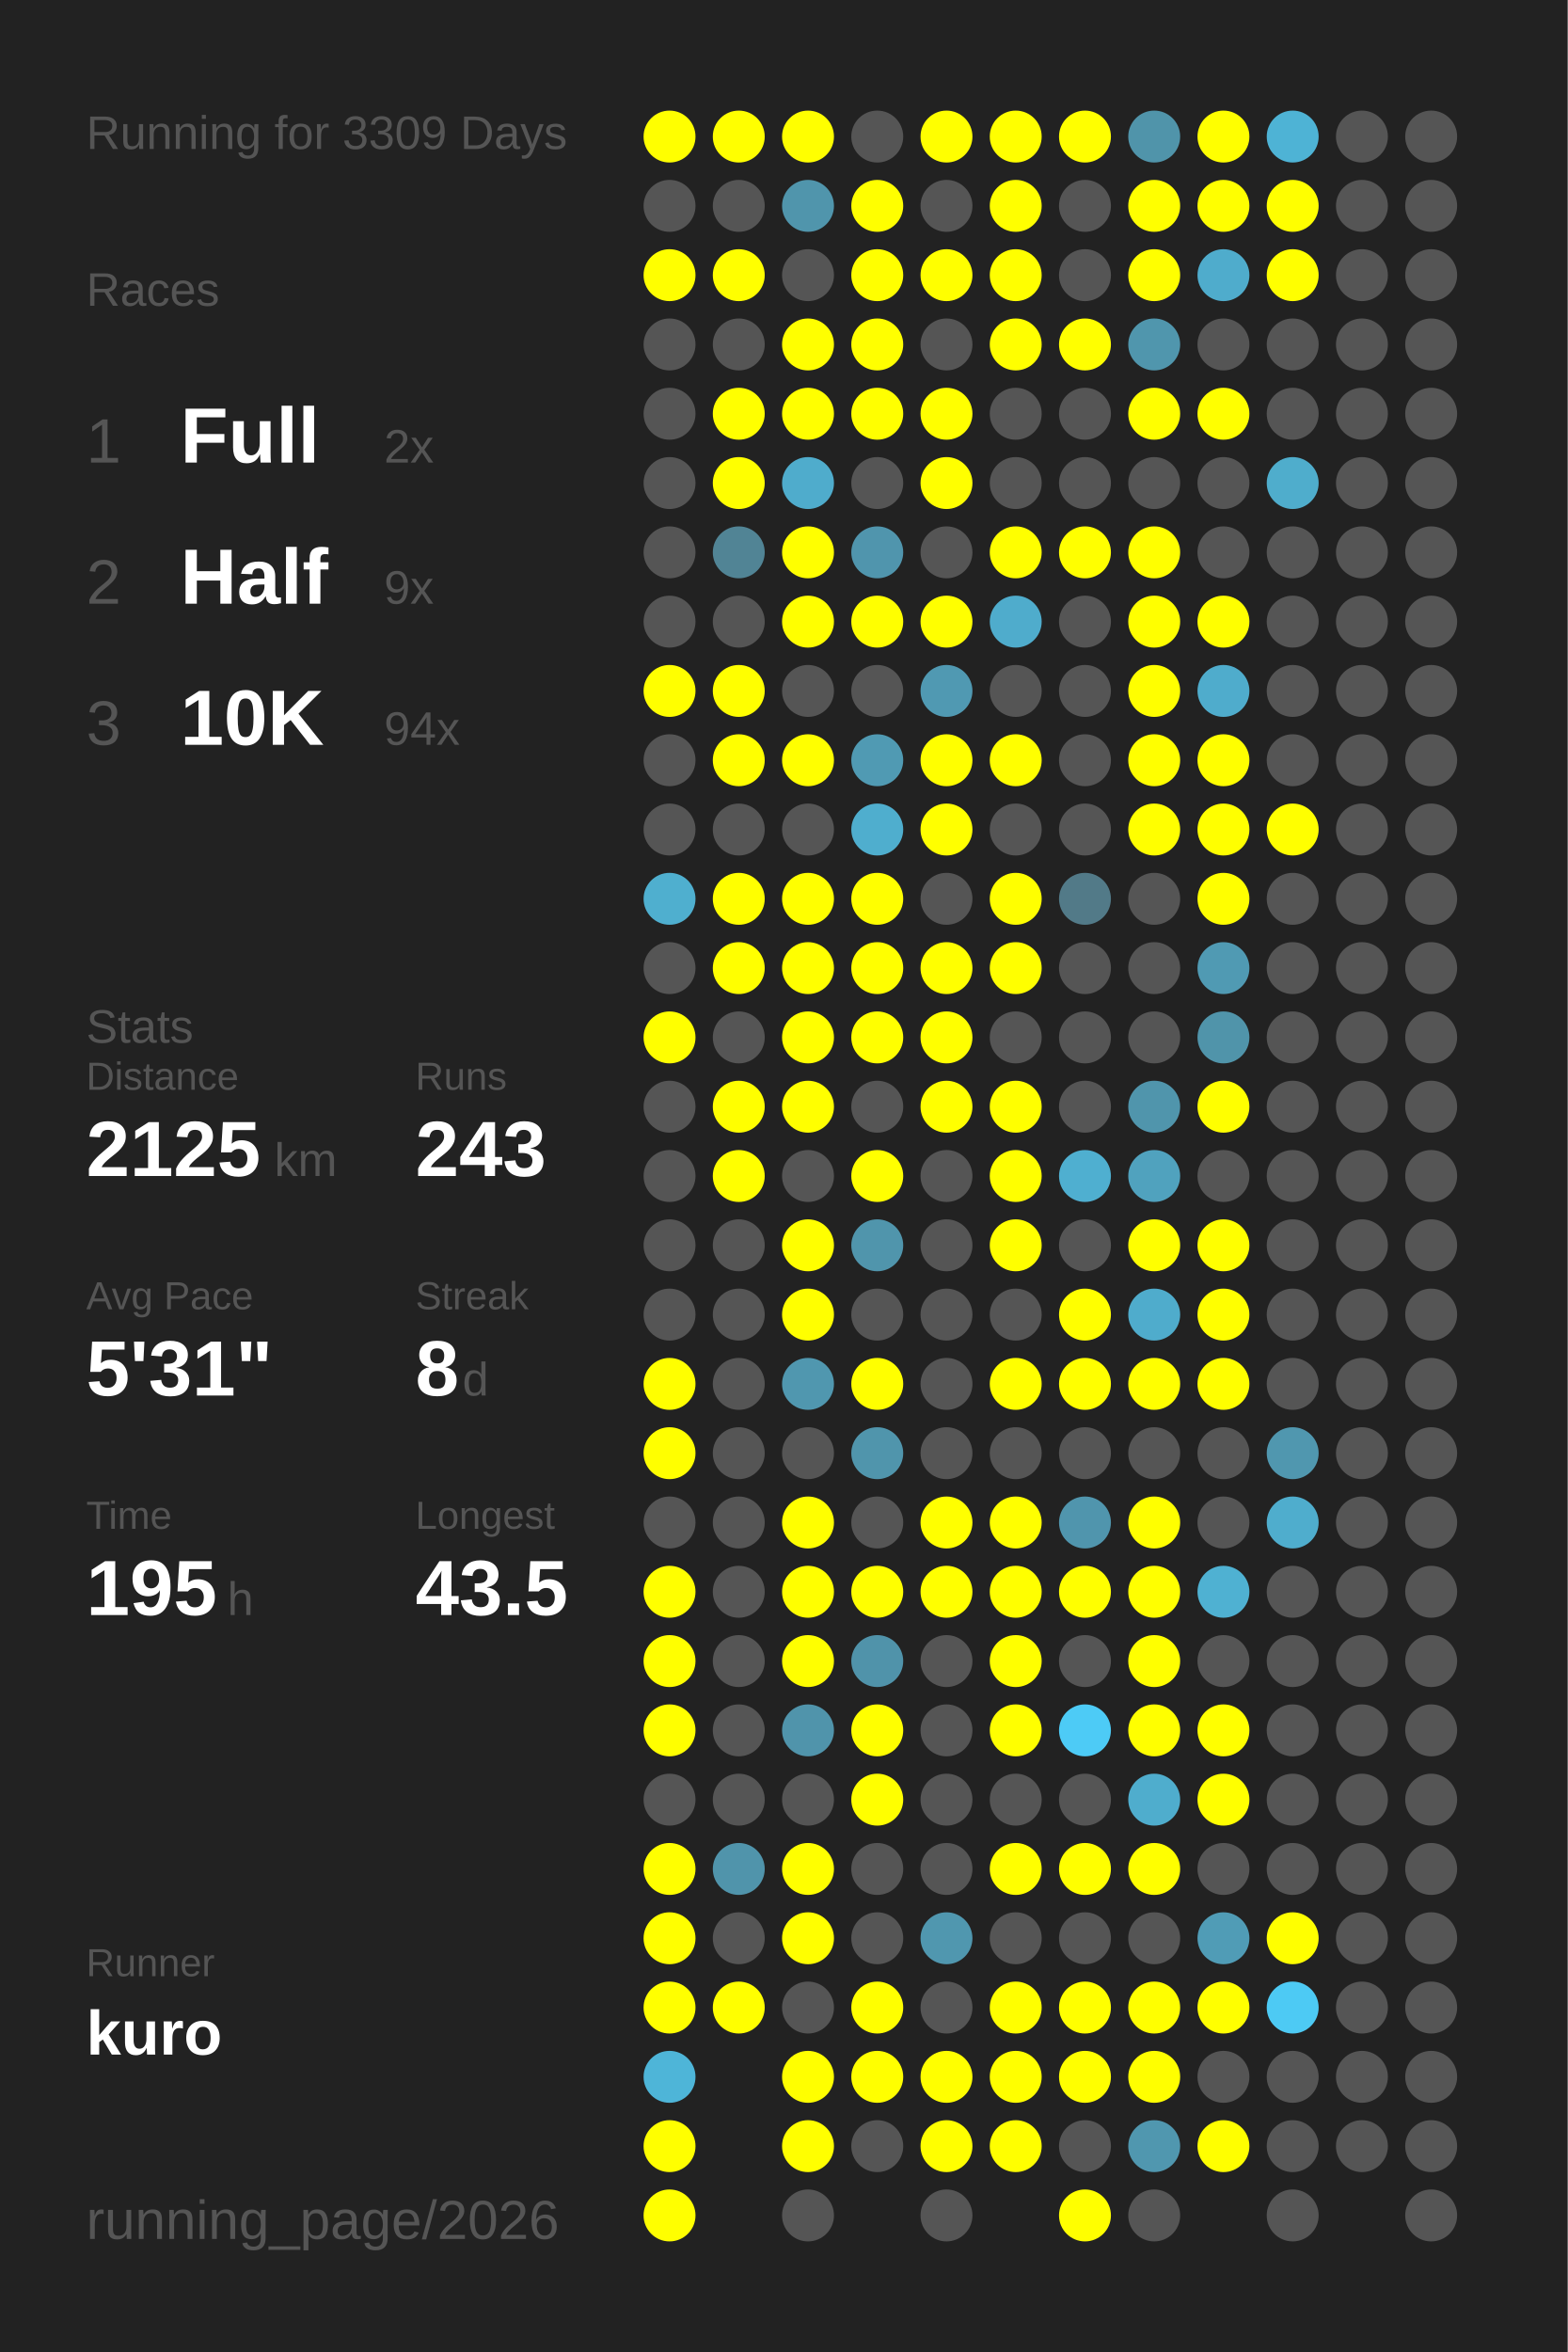
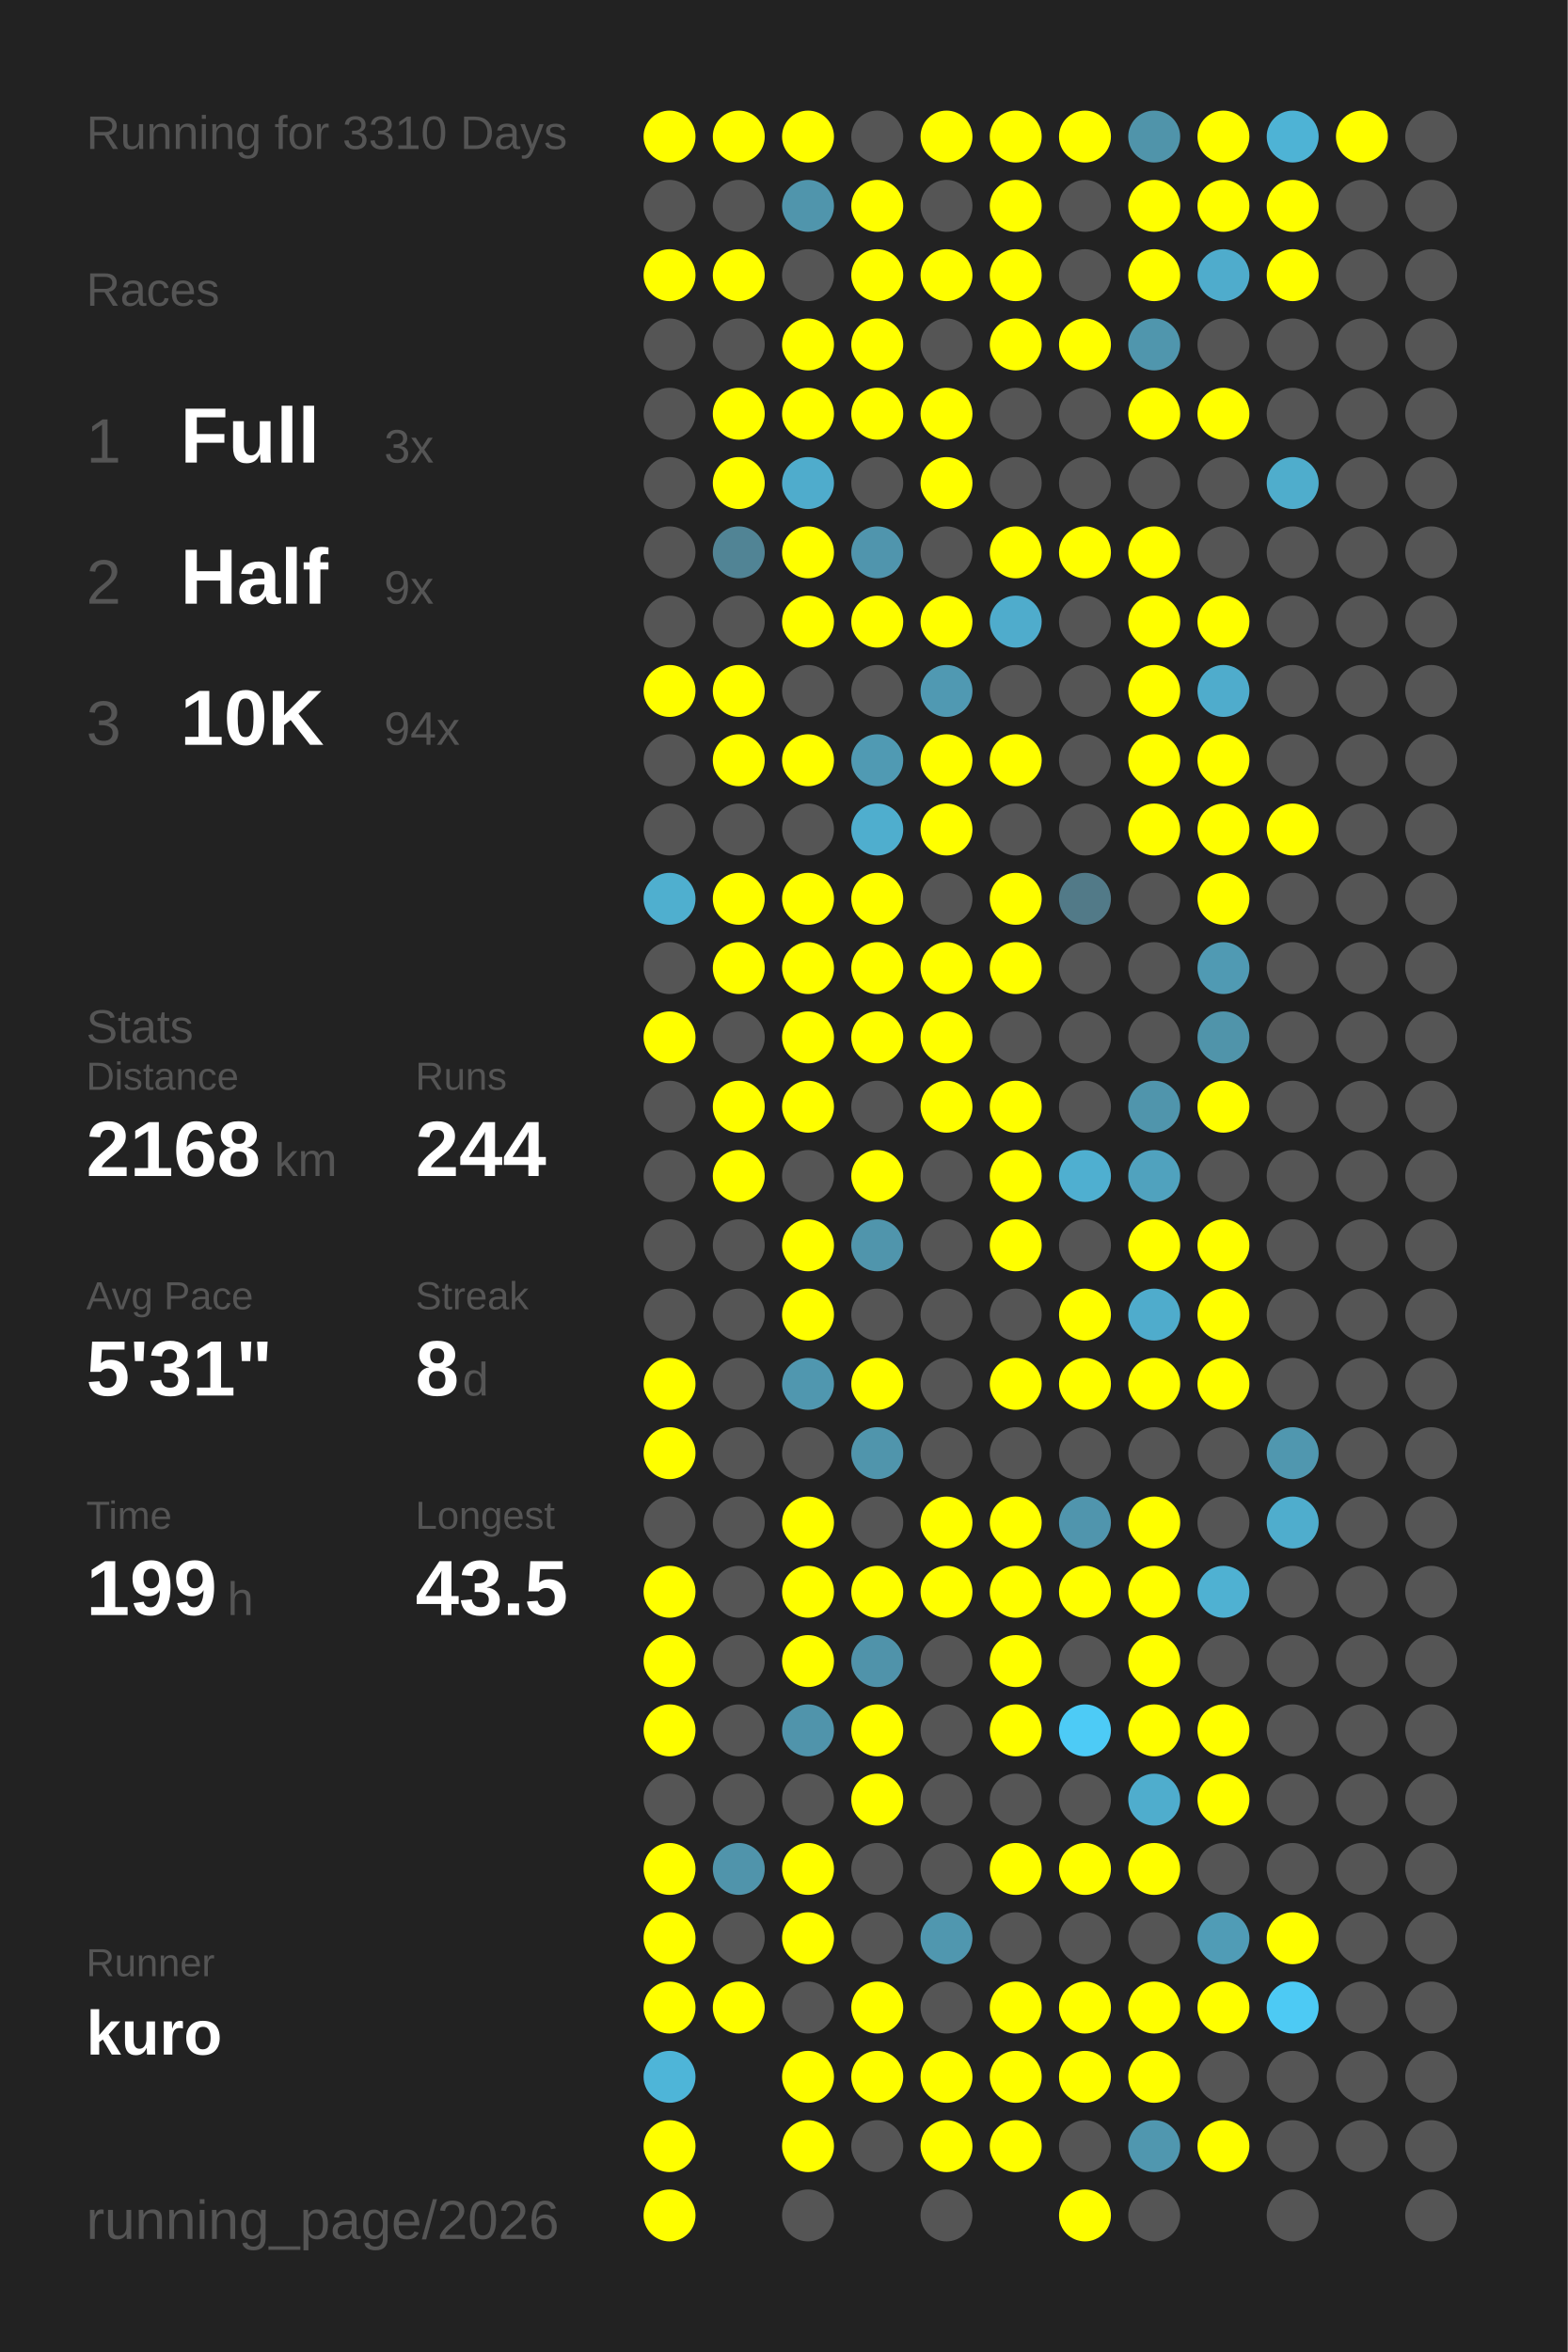
<svg xmlns="http://www.w3.org/2000/svg" baseProfile="full" height="300mm" version="1.1" viewBox="0,0,200,300" width="200mm">
  <defs />
  <rect fill="#222222" height="300" width="200" x="0" y="0" />
-   <text fill="#555555" style="font-size:6px; font-family:Arial;" x="11" y="19">Running for 3309 Days</text>
+   <text fill="#555555" style="font-size:6px; font-family:Arial;" x="11" y="19">Running for 3310 Days</text>
  <text fill="#555555" style="font-size:6px; font-family:Arial;" x="11" y="39">Races</text>
  <text fill="#555555" style="font-size:8px; font-family:Arial;" x="11" y="59">1</text>
  <text fill="#FFFFFF" style="font-size:10px; font-family:Arial; font-weight:bold;" x="23" y="59">Full</text>
-   <text fill="#555555" style="font-size:6px; font-family:Arial;" x="49" y="59">2x</text>
+   <text fill="#555555" style="font-size:6px; font-family:Arial;" x="49" y="59">3x</text>
  <text fill="#555555" style="font-size:8px; font-family:Arial;" x="11" y="77">2</text>
  <text fill="#FFFFFF" style="font-size:10px; font-family:Arial; font-weight:bold;" x="23" y="77">Half</text>
  <text fill="#555555" style="font-size:6px; font-family:Arial;" x="49" y="77">9x</text>
  <text fill="#555555" style="font-size:8px; font-family:Arial;" x="11" y="95">3</text>
  <text fill="#FFFFFF" style="font-size:10px; font-family:Arial; font-weight:bold;" x="23" y="95">10K</text>
  <text fill="#555555" style="font-size:6px; font-family:Arial;" x="49" y="95">94x</text>
  <text fill="#555555" style="font-size:6px; font-family:Arial;" x="11" y="133">Stats</text>
  <text fill="#555555" style="font-size:5px; font-family:Arial;" x="11" y="139">Distance</text>
-   <text fill="#FFFFFF" style="font-size:10px; font-family:Arial; font-weight:bold;" x="11" y="150">2125</text>
+   <text fill="#FFFFFF" style="font-size:10px; font-family:Arial; font-weight:bold;" x="11" y="150">2168</text>
  <text fill="#555555" style="font-size:6px; font-family:Arial;" x="35" y="150">km</text>
  <text fill="#555555" style="font-size:5px; font-family:Arial;" x="53" y="139">Runs</text>
-   <text fill="#FFFFFF" style="font-size:10px; font-family:Arial; font-weight:bold;" x="53" y="150">243</text>
+   <text fill="#FFFFFF" style="font-size:10px; font-family:Arial; font-weight:bold;" x="53" y="150">244</text>
  <text fill="#555555" style="font-size:5px; font-family:Arial;" x="11" y="167">Avg Pace</text>
  <text fill="#FFFFFF" style="font-size:10px; font-family:Arial; font-weight:bold;" x="11" y="178">5'31"</text>
  <text fill="#555555" style="font-size:5px; font-family:Arial;" x="53" y="167">Streak</text>
  <text fill="#FFFFFF" style="font-size:10px; font-family:Arial; font-weight:bold;" x="53" y="178">8</text>
  <text fill="#555555" style="font-size:6px; font-family:Arial;" x="59" y="178">d</text>
  <text fill="#555555" style="font-size:5px; font-family:Arial;" x="11" y="195">Time</text>
-   <text fill="#FFFFFF" style="font-size:10px; font-family:Arial; font-weight:bold;" x="11" y="206">195</text>
+   <text fill="#FFFFFF" style="font-size:10px; font-family:Arial; font-weight:bold;" x="11" y="206">199</text>
  <text fill="#555555" style="font-size:6px; font-family:Arial;" x="29" y="206">h</text>
  <text fill="#555555" style="font-size:5px; font-family:Arial;" x="53" y="195">Longest</text>
  <text fill="#FFFFFF" style="font-size:10px; font-family:Arial; font-weight:bold;" x="53" y="206">43.5</text>
  <text fill="#555555" style="font-size:5px; font-family:Arial;" x="11" y="252.065">Runner</text>
  <text fill="#FFFFFF" style="font-size:8px; font-family:Arial; font-weight:bold;" x="11" y="262.065">kuro</text>
  <text fill="#555555" style="font-size:7px; font-family:Arial;" x="11" y="285.581">running_page/2026</text>
  <circle cx="85.417" cy="17.419" fill="#FFFF00" r="3.312" />
  <circle cx="85.417" cy="26.258" fill="#555555" r="3.312" />
  <circle cx="85.417" cy="35.097" fill="#FFFF00" r="3.312" />
  <circle cx="85.417" cy="43.935" fill="#555555" r="3.312" />
  <circle cx="85.417" cy="52.774" fill="#555555" r="3.312" />
  <circle cx="85.417" cy="61.613" fill="#555555" r="3.312" />
  <circle cx="85.417" cy="70.452" fill="#555555" r="3.312" />
  <circle cx="85.417" cy="79.29" fill="#555555" r="3.312" />
  <circle cx="85.417" cy="88.129" fill="#FFFF00" r="3.312" />
  <circle cx="85.417" cy="96.968" fill="#555555" r="3.312" />
  <circle cx="85.417" cy="105.806" fill="#555555" r="3.312" />
  <circle cx="85.417" cy="114.645" fill="#4fafcf" r="3.312" />
  <circle cx="85.417" cy="123.484" fill="#555555" r="3.312" />
  <circle cx="85.417" cy="132.323" fill="#FFFF00" r="3.312" />
  <circle cx="85.417" cy="141.161" fill="#555555" r="3.312" />
  <circle cx="85.417" cy="150" fill="#555555" r="3.312" />
  <circle cx="85.417" cy="158.839" fill="#555555" r="3.312" />
  <circle cx="85.417" cy="167.677" fill="#555555" r="3.312" />
  <circle cx="85.417" cy="176.516" fill="#FFFF00" r="3.312" />
  <circle cx="85.417" cy="185.355" fill="#FFFF00" r="3.312" />
  <circle cx="85.417" cy="194.194" fill="#555555" r="3.312" />
  <circle cx="85.417" cy="203.032" fill="#FFFF00" r="3.312" />
  <circle cx="85.417" cy="211.871" fill="#FFFF00" r="3.312" />
  <circle cx="85.417" cy="220.71" fill="#FFFF00" r="3.312" />
  <circle cx="85.417" cy="229.548" fill="#555555" r="3.312" />
  <circle cx="85.417" cy="238.387" fill="#FFFF00" r="3.312" />
  <circle cx="85.417" cy="247.226" fill="#FFFF00" r="3.312" />
  <circle cx="85.417" cy="256.065" fill="#FFFF00" r="3.312" />
  <circle cx="85.417" cy="264.903" fill="#4eb5d8" r="3.312" />
  <circle cx="85.417" cy="273.742" fill="#FFFF00" r="3.312" />
  <circle cx="85.417" cy="282.581" fill="#FFFF00" r="3.312" />
  <circle cx="94.25" cy="17.419" fill="#FFFF00" r="3.312" />
  <circle cx="94.25" cy="26.258" fill="#555555" r="3.312" />
  <circle cx="94.25" cy="35.097" fill="#FFFF00" r="3.312" />
  <circle cx="94.25" cy="43.935" fill="#555555" r="3.312" />
  <circle cx="94.25" cy="52.774" fill="#FFFF00" r="3.312" />
  <circle cx="94.25" cy="61.613" fill="#FFFF00" r="3.312" />
  <circle cx="94.25" cy="70.452" fill="#518495" r="3.312" />
  <circle cx="94.25" cy="79.29" fill="#555555" r="3.312" />
  <circle cx="94.25" cy="88.129" fill="#FFFF00" r="3.312" />
  <circle cx="94.25" cy="96.968" fill="#FFFF00" r="3.312" />
  <circle cx="94.25" cy="105.806" fill="#555555" r="3.312" />
  <circle cx="94.25" cy="114.645" fill="#FFFF00" r="3.312" />
  <circle cx="94.25" cy="123.484" fill="#FFFF00" r="3.312" />
  <circle cx="94.25" cy="132.323" fill="#555555" r="3.312" />
  <circle cx="94.25" cy="141.161" fill="#FFFF00" r="3.312" />
  <circle cx="94.25" cy="150" fill="#FFFF00" r="3.312" />
  <circle cx="94.25" cy="158.839" fill="#555555" r="3.312" />
  <circle cx="94.25" cy="167.677" fill="#555555" r="3.312" />
  <circle cx="94.25" cy="176.516" fill="#555555" r="3.312" />
  <circle cx="94.25" cy="185.355" fill="#555555" r="3.312" />
  <circle cx="94.25" cy="194.194" fill="#555555" r="3.312" />
  <circle cx="94.25" cy="203.032" fill="#555555" r="3.312" />
  <circle cx="94.25" cy="211.871" fill="#555555" r="3.312" />
  <circle cx="94.25" cy="220.71" fill="#555555" r="3.312" />
  <circle cx="94.25" cy="229.548" fill="#555555" r="3.312" />
  <circle cx="94.25" cy="238.387" fill="#5094ab" r="3.312" />
  <circle cx="94.25" cy="247.226" fill="#555555" r="3.312" />
  <circle cx="94.25" cy="256.065" fill="#FFFF00" r="3.312" />
  <circle cx="103.083" cy="17.419" fill="#FFFF00" r="3.312" />
  <circle cx="103.083" cy="26.258" fill="#5095ac" r="3.312" />
  <circle cx="103.083" cy="35.097" fill="#555555" r="3.312" />
  <circle cx="103.083" cy="43.935" fill="#FFFF00" r="3.312" />
  <circle cx="103.083" cy="52.774" fill="#FFFF00" r="3.312" />
  <circle cx="103.083" cy="61.613" fill="#4faccc" r="3.312" />
  <circle cx="103.083" cy="70.452" fill="#FFFF00" r="3.312" />
  <circle cx="103.083" cy="79.29" fill="#FFFF00" r="3.312" />
  <circle cx="103.083" cy="88.129" fill="#555555" r="3.312" />
  <circle cx="103.083" cy="96.968" fill="#FFFF00" r="3.312" />
  <circle cx="103.083" cy="105.806" fill="#555555" r="3.312" />
  <circle cx="103.083" cy="114.645" fill="#FFFF00" r="3.312" />
  <circle cx="103.083" cy="123.484" fill="#FFFF00" r="3.312" />
  <circle cx="103.083" cy="132.323" fill="#FFFF00" r="3.312" />
  <circle cx="103.083" cy="141.161" fill="#FFFF00" r="3.312" />
  <circle cx="103.083" cy="150" fill="#555555" r="3.312" />
  <circle cx="103.083" cy="158.839" fill="#FFFF00" r="3.312" />
  <circle cx="103.083" cy="167.677" fill="#FFFF00" r="3.312" />
  <circle cx="103.083" cy="176.516" fill="#5097af" r="3.312" />
  <circle cx="103.083" cy="185.355" fill="#555555" r="3.312" />
  <circle cx="103.083" cy="194.194" fill="#FFFF00" r="3.312" />
  <circle cx="103.083" cy="203.032" fill="#FFFF00" r="3.312" />
  <circle cx="103.083" cy="211.871" fill="#FFFF00" r="3.312" />
  <circle cx="103.083" cy="220.71" fill="#5094ab" r="3.312" />
  <circle cx="103.083" cy="229.548" fill="#555555" r="3.312" />
  <circle cx="103.083" cy="238.387" fill="#FFFF00" r="3.312" />
  <circle cx="103.083" cy="247.226" fill="#FFFF00" r="3.312" />
  <circle cx="103.083" cy="256.065" fill="#555555" r="3.312" />
  <circle cx="103.083" cy="264.903" fill="#FFFF00" r="3.312" />
  <circle cx="103.083" cy="273.742" fill="#FFFF00" r="3.312" />
  <circle cx="103.083" cy="282.581" fill="#555555" r="3.312" />
  <circle cx="111.917" cy="17.419" fill="#555555" r="3.312" />
  <circle cx="111.917" cy="26.258" fill="#FFFF00" r="3.312" />
  <circle cx="111.917" cy="35.097" fill="#FFFF00" r="3.312" />
  <circle cx="111.917" cy="43.935" fill="#FFFF00" r="3.312" />
  <circle cx="111.917" cy="52.774" fill="#FFFF00" r="3.312" />
  <circle cx="111.917" cy="61.613" fill="#555555" r="3.312" />
  <circle cx="111.917" cy="70.452" fill="#5095ad" r="3.312" />
  <circle cx="111.917" cy="79.29" fill="#FFFF00" r="3.312" />
  <circle cx="111.917" cy="88.129" fill="#555555" r="3.312" />
  <circle cx="111.917" cy="96.968" fill="#509ab3" r="3.312" />
  <circle cx="111.917" cy="105.806" fill="#4faece" r="3.312" />
  <circle cx="111.917" cy="114.645" fill="#FFFF00" r="3.312" />
  <circle cx="111.917" cy="123.484" fill="#FFFF00" r="3.312" />
  <circle cx="111.917" cy="132.323" fill="#FFFF00" r="3.312" />
  <circle cx="111.917" cy="141.161" fill="#555555" r="3.312" />
  <circle cx="111.917" cy="150" fill="#FFFF00" r="3.312" />
  <circle cx="111.917" cy="158.839" fill="#5095ac" r="3.312" />
  <circle cx="111.917" cy="167.677" fill="#555555" r="3.312" />
  <circle cx="111.917" cy="176.516" fill="#FFFF00" r="3.312" />
  <circle cx="111.917" cy="185.355" fill="#5095ac" r="3.312" />
  <circle cx="111.917" cy="194.194" fill="#555555" r="3.312" />
  <circle cx="111.917" cy="203.032" fill="#FFFF00" r="3.312" />
  <circle cx="111.917" cy="211.871" fill="#5093aa" r="3.312" />
  <circle cx="111.917" cy="220.71" fill="#FFFF00" r="3.312" />
  <circle cx="111.917" cy="229.548" fill="#FFFF00" r="3.312" />
  <circle cx="111.917" cy="238.387" fill="#555555" r="3.312" />
  <circle cx="111.917" cy="247.226" fill="#555555" r="3.312" />
  <circle cx="111.917" cy="256.065" fill="#FFFF00" r="3.312" />
  <circle cx="111.917" cy="264.903" fill="#FFFF00" r="3.312" />
  <circle cx="111.917" cy="273.742" fill="#555555" r="3.312" />
  <circle cx="120.75" cy="17.419" fill="#FFFF00" r="3.312" />
  <circle cx="120.75" cy="26.258" fill="#555555" r="3.312" />
  <circle cx="120.75" cy="35.097" fill="#FFFF00" r="3.312" />
  <circle cx="120.75" cy="43.935" fill="#555555" r="3.312" />
  <circle cx="120.75" cy="52.774" fill="#FFFF00" r="3.312" />
  <circle cx="120.75" cy="61.613" fill="#FFFF00" r="3.312" />
  <circle cx="120.75" cy="70.452" fill="#555555" r="3.312" />
  <circle cx="120.75" cy="79.29" fill="#FFFF00" r="3.312" />
  <circle cx="120.75" cy="88.129" fill="#5099b2" r="3.312" />
  <circle cx="120.75" cy="96.968" fill="#FFFF00" r="3.312" />
  <circle cx="120.75" cy="105.806" fill="#FFFF00" r="3.312" />
  <circle cx="120.75" cy="114.645" fill="#555555" r="3.312" />
  <circle cx="120.75" cy="123.484" fill="#FFFF00" r="3.312" />
  <circle cx="120.75" cy="132.323" fill="#FFFF00" r="3.312" />
  <circle cx="120.75" cy="141.161" fill="#FFFF00" r="3.312" />
  <circle cx="120.75" cy="150" fill="#555555" r="3.312" />
  <circle cx="120.75" cy="158.839" fill="#555555" r="3.312" />
  <circle cx="120.75" cy="167.677" fill="#555555" r="3.312" />
  <circle cx="120.75" cy="176.516" fill="#555555" r="3.312" />
  <circle cx="120.75" cy="185.355" fill="#555555" r="3.312" />
  <circle cx="120.75" cy="194.194" fill="#FFFF00" r="3.312" />
  <circle cx="120.75" cy="203.032" fill="#FFFF00" r="3.312" />
  <circle cx="120.75" cy="211.871" fill="#555555" r="3.312" />
  <circle cx="120.75" cy="220.71" fill="#555555" r="3.312" />
  <circle cx="120.75" cy="229.548" fill="#555555" r="3.312" />
  <circle cx="120.75" cy="238.387" fill="#555555" r="3.312" />
  <circle cx="120.75" cy="247.226" fill="#5097af" r="3.312" />
  <circle cx="120.75" cy="256.065" fill="#555555" r="3.312" />
  <circle cx="120.75" cy="264.903" fill="#FFFF00" r="3.312" />
  <circle cx="120.75" cy="273.742" fill="#FFFF00" r="3.312" />
  <circle cx="120.75" cy="282.581" fill="#555555" r="3.312" />
  <circle cx="129.583" cy="17.419" fill="#FFFF00" r="3.312" />
  <circle cx="129.583" cy="26.258" fill="#FFFF00" r="3.312" />
  <circle cx="129.583" cy="35.097" fill="#FFFF00" r="3.312" />
  <circle cx="129.583" cy="43.935" fill="#FFFF00" r="3.312" />
  <circle cx="129.583" cy="52.774" fill="#555555" r="3.312" />
  <circle cx="129.583" cy="61.613" fill="#555555" r="3.312" />
  <circle cx="129.583" cy="70.452" fill="#FFFF00" r="3.312" />
  <circle cx="129.583" cy="79.29" fill="#4faccc" r="3.312" />
  <circle cx="129.583" cy="88.129" fill="#555555" r="3.312" />
  <circle cx="129.583" cy="96.968" fill="#FFFF00" r="3.312" />
  <circle cx="129.583" cy="105.806" fill="#555555" r="3.312" />
  <circle cx="129.583" cy="114.645" fill="#FFFF00" r="3.312" />
  <circle cx="129.583" cy="123.484" fill="#FFFF00" r="3.312" />
  <circle cx="129.583" cy="132.323" fill="#555555" r="3.312" />
  <circle cx="129.583" cy="141.161" fill="#FFFF00" r="3.312" />
  <circle cx="129.583" cy="150" fill="#FFFF00" r="3.312" />
  <circle cx="129.583" cy="158.839" fill="#FFFF00" r="3.312" />
  <circle cx="129.583" cy="167.677" fill="#555555" r="3.312" />
  <circle cx="129.583" cy="176.516" fill="#FFFF00" r="3.312" />
  <circle cx="129.583" cy="185.355" fill="#555555" r="3.312" />
  <circle cx="129.583" cy="194.194" fill="#FFFF00" r="3.312" />
  <circle cx="129.583" cy="203.032" fill="#FFFF00" r="3.312" />
  <circle cx="129.583" cy="211.871" fill="#FFFF00" r="3.312" />
  <circle cx="129.583" cy="220.71" fill="#FFFF00" r="3.312" />
  <circle cx="129.583" cy="229.548" fill="#555555" r="3.312" />
  <circle cx="129.583" cy="238.387" fill="#FFFF00" r="3.312" />
  <circle cx="129.583" cy="247.226" fill="#555555" r="3.312" />
  <circle cx="129.583" cy="256.065" fill="#FFFF00" r="3.312" />
  <circle cx="129.583" cy="264.903" fill="#FFFF00" r="3.312" />
  <circle cx="129.583" cy="273.742" fill="#FFFF00" r="3.312" />
  <circle cx="138.417" cy="17.419" fill="#FFFF00" r="3.312" />
  <circle cx="138.417" cy="26.258" fill="#555555" r="3.312" />
  <circle cx="138.417" cy="35.097" fill="#555555" r="3.312" />
  <circle cx="138.417" cy="43.935" fill="#FFFF00" r="3.312" />
  <circle cx="138.417" cy="52.774" fill="#555555" r="3.312" />
  <circle cx="138.417" cy="61.613" fill="#555555" r="3.312" />
  <circle cx="138.417" cy="70.452" fill="#FFFF00" r="3.312" />
  <circle cx="138.417" cy="79.29" fill="#555555" r="3.312" />
  <circle cx="138.417" cy="88.129" fill="#555555" r="3.312" />
  <circle cx="138.417" cy="96.968" fill="#555555" r="3.312" />
  <circle cx="138.417" cy="105.806" fill="#555555" r="3.312" />
  <circle cx="138.417" cy="114.645" fill="#527a88" r="3.312" />
  <circle cx="138.417" cy="123.484" fill="#555555" r="3.312" />
  <circle cx="138.417" cy="132.323" fill="#555555" r="3.312" />
  <circle cx="138.417" cy="141.161" fill="#555555" r="3.312" />
  <circle cx="138.417" cy="150" fill="#4fafd0" r="3.312" />
  <circle cx="138.417" cy="158.839" fill="#555555" r="3.312" />
  <circle cx="138.417" cy="167.677" fill="#FFFF00" r="3.312" />
  <circle cx="138.417" cy="176.516" fill="#FFFF00" r="3.312" />
  <circle cx="138.417" cy="185.355" fill="#555555" r="3.312" />
  <circle cx="138.417" cy="194.194" fill="#5095ad" r="3.312" />
  <circle cx="138.417" cy="203.032" fill="#FFFF00" r="3.312" />
  <circle cx="138.417" cy="211.871" fill="#555555" r="3.312" />
  <circle cx="138.417" cy="220.71" fill="#4dcbf6" r="3.312" />
  <circle cx="138.417" cy="229.548" fill="#555555" r="3.312" />
  <circle cx="138.417" cy="238.387" fill="#FFFF00" r="3.312" />
  <circle cx="138.417" cy="247.226" fill="#555555" r="3.312" />
  <circle cx="138.417" cy="256.065" fill="#FFFF00" r="3.312" />
  <circle cx="138.417" cy="264.903" fill="#FFFF00" r="3.312" />
  <circle cx="138.417" cy="273.742" fill="#555555" r="3.312" />
  <circle cx="138.417" cy="282.581" fill="#FFFF00" r="3.312" />
  <circle cx="147.25" cy="17.419" fill="#5094aa" r="3.312" />
  <circle cx="147.25" cy="26.258" fill="#FFFF00" r="3.312" />
  <circle cx="147.25" cy="35.097" fill="#FFFF00" r="3.312" />
  <circle cx="147.25" cy="43.935" fill="#5096ad" r="3.312" />
  <circle cx="147.25" cy="52.774" fill="#FFFF00" r="3.312" />
  <circle cx="147.25" cy="61.613" fill="#555555" r="3.312" />
  <circle cx="147.25" cy="70.452" fill="#FFFF00" r="3.312" />
  <circle cx="147.25" cy="79.29" fill="#FFFF00" r="3.312" />
  <circle cx="147.25" cy="88.129" fill="#FFFF00" r="3.312" />
  <circle cx="147.25" cy="96.968" fill="#FFFF00" r="3.312" />
  <circle cx="147.25" cy="105.806" fill="#FFFF00" r="3.312" />
  <circle cx="147.25" cy="114.645" fill="#555555" r="3.312" />
  <circle cx="147.25" cy="123.484" fill="#555555" r="3.312" />
  <circle cx="147.25" cy="132.323" fill="#555555" r="3.312" />
  <circle cx="147.25" cy="141.161" fill="#5095ac" r="3.312" />
  <circle cx="147.25" cy="150" fill="#50a2be" r="3.312" />
  <circle cx="147.25" cy="158.839" fill="#FFFF00" r="3.312" />
  <circle cx="147.25" cy="167.677" fill="#4faccc" r="3.312" />
  <circle cx="147.25" cy="176.516" fill="#FFFF00" r="3.312" />
  <circle cx="147.25" cy="185.355" fill="#555555" r="3.312" />
  <circle cx="147.25" cy="194.194" fill="#FFFF00" r="3.312" />
  <circle cx="147.25" cy="203.032" fill="#FFFF00" r="3.312" />
  <circle cx="147.25" cy="211.871" fill="#FFFF00" r="3.312" />
  <circle cx="147.25" cy="220.71" fill="#FFFF00" r="3.312" />
  <circle cx="147.25" cy="229.548" fill="#4fadcd" r="3.312" />
  <circle cx="147.25" cy="238.387" fill="#FFFF00" r="3.312" />
  <circle cx="147.25" cy="247.226" fill="#555555" r="3.312" />
  <circle cx="147.25" cy="256.065" fill="#FFFF00" r="3.312" />
  <circle cx="147.25" cy="264.903" fill="#FFFF00" r="3.312" />
  <circle cx="147.25" cy="273.742" fill="#5097af" r="3.312" />
  <circle cx="147.25" cy="282.581" fill="#555555" r="3.312" />
  <circle cx="156.083" cy="17.419" fill="#FFFF00" r="3.312" />
  <circle cx="156.083" cy="26.258" fill="#FFFF00" r="3.312" />
  <circle cx="156.083" cy="35.097" fill="#4faccc" r="3.312" />
  <circle cx="156.083" cy="43.935" fill="#555555" r="3.312" />
  <circle cx="156.083" cy="52.774" fill="#FFFF00" r="3.312" />
  <circle cx="156.083" cy="61.613" fill="#555555" r="3.312" />
  <circle cx="156.083" cy="70.452" fill="#555555" r="3.312" />
  <circle cx="156.083" cy="79.29" fill="#FFFF00" r="3.312" />
  <circle cx="156.083" cy="88.129" fill="#4faccc" r="3.312" />
  <circle cx="156.083" cy="96.968" fill="#FFFF00" r="3.312" />
  <circle cx="156.083" cy="105.806" fill="#FFFF00" r="3.312" />
  <circle cx="156.083" cy="114.645" fill="#FFFF00" r="3.312" />
  <circle cx="156.083" cy="123.484" fill="#509ab3" r="3.312" />
  <circle cx="156.083" cy="132.323" fill="#5094aa" r="3.312" />
  <circle cx="156.083" cy="141.161" fill="#FFFF00" r="3.312" />
  <circle cx="156.083" cy="150" fill="#555555" r="3.312" />
  <circle cx="156.083" cy="158.839" fill="#FFFF00" r="3.312" />
  <circle cx="156.083" cy="167.677" fill="#FFFF00" r="3.312" />
  <circle cx="156.083" cy="176.516" fill="#FFFF00" r="3.312" />
  <circle cx="156.083" cy="185.355" fill="#555555" r="3.312" />
  <circle cx="156.083" cy="194.194" fill="#555555" r="3.312" />
  <circle cx="156.083" cy="203.032" fill="#4fb1d2" r="3.312" />
  <circle cx="156.083" cy="211.871" fill="#555555" r="3.312" />
  <circle cx="156.083" cy="220.71" fill="#FFFF00" r="3.312" />
  <circle cx="156.083" cy="229.548" fill="#FFFF00" r="3.312" />
  <circle cx="156.083" cy="238.387" fill="#555555" r="3.312" />
  <circle cx="156.083" cy="247.226" fill="#509cb6" r="3.312" />
  <circle cx="156.083" cy="256.065" fill="#FFFF00" r="3.312" />
  <circle cx="156.083" cy="264.903" fill="#555555" r="3.312" />
  <circle cx="156.083" cy="273.742" fill="#FFFF00" r="3.312" />
  <circle cx="164.917" cy="17.419" fill="#4eb3d5" r="3.312" />
  <circle cx="164.917" cy="26.258" fill="#FFFF00" r="3.312" />
  <circle cx="164.917" cy="35.097" fill="#FFFF00" r="3.312" />
  <circle cx="164.917" cy="43.935" fill="#555555" r="3.312" />
  <circle cx="164.917" cy="52.774" fill="#555555" r="3.312" />
  <circle cx="164.917" cy="61.613" fill="#4fadcc" r="3.312" />
  <circle cx="164.917" cy="70.452" fill="#555555" r="3.312" />
  <circle cx="164.917" cy="79.29" fill="#555555" r="3.312" />
  <circle cx="164.917" cy="88.129" fill="#555555" r="3.312" />
  <circle cx="164.917" cy="96.968" fill="#555555" r="3.312" />
  <circle cx="164.917" cy="105.806" fill="#FFFF00" r="3.312" />
  <circle cx="164.917" cy="114.645" fill="#555555" r="3.312" />
  <circle cx="164.917" cy="123.484" fill="#555555" r="3.312" />
  <circle cx="164.917" cy="132.323" fill="#555555" r="3.312" />
  <circle cx="164.917" cy="141.161" fill="#555555" r="3.312" />
  <circle cx="164.917" cy="150" fill="#555555" r="3.312" />
  <circle cx="164.917" cy="158.839" fill="#555555" r="3.312" />
  <circle cx="164.917" cy="167.677" fill="#555555" r="3.312" />
  <circle cx="164.917" cy="176.516" fill="#555555" r="3.312" />
  <circle cx="164.917" cy="185.355" fill="#5097af" r="3.312" />
  <circle cx="164.917" cy="194.194" fill="#4fadcd" r="3.312" />
  <circle cx="164.917" cy="203.032" fill="#555555" r="3.312" />
  <circle cx="164.917" cy="211.871" fill="#555555" r="3.312" />
  <circle cx="164.917" cy="220.71" fill="#555555" r="3.312" />
  <circle cx="164.917" cy="229.548" fill="#555555" r="3.312" />
  <circle cx="164.917" cy="238.387" fill="#555555" r="3.312" />
  <circle cx="164.917" cy="247.226" fill="#FFFF00" r="3.312" />
  <circle cx="164.917" cy="256.065" fill="#4dcaf4" r="3.312" />
  <circle cx="164.917" cy="264.903" fill="#555555" r="3.312" />
  <circle cx="164.917" cy="273.742" fill="#555555" r="3.312" />
  <circle cx="164.917" cy="282.581" fill="#555555" r="3.312" />
-   <circle cx="173.75" cy="17.419" fill="#555555" r="3.312" />
+   <circle cx="173.75" cy="17.419" fill="#FFFF00" r="3.312" />
  <circle cx="173.75" cy="26.258" fill="#555555" r="3.312" />
  <circle cx="173.75" cy="35.097" fill="#555555" r="3.312" />
  <circle cx="173.75" cy="43.935" fill="#555555" r="3.312" />
  <circle cx="173.75" cy="52.774" fill="#555555" r="3.312" />
  <circle cx="173.75" cy="61.613" fill="#555555" r="3.312" />
  <circle cx="173.75" cy="70.452" fill="#555555" r="3.312" />
  <circle cx="173.75" cy="79.29" fill="#555555" r="3.312" />
  <circle cx="173.75" cy="88.129" fill="#555555" r="3.312" />
  <circle cx="173.75" cy="96.968" fill="#555555" r="3.312" />
  <circle cx="173.75" cy="105.806" fill="#555555" r="3.312" />
  <circle cx="173.75" cy="114.645" fill="#555555" r="3.312" />
  <circle cx="173.75" cy="123.484" fill="#555555" r="3.312" />
  <circle cx="173.75" cy="132.323" fill="#555555" r="3.312" />
  <circle cx="173.75" cy="141.161" fill="#555555" r="3.312" />
  <circle cx="173.75" cy="150" fill="#555555" r="3.312" />
  <circle cx="173.75" cy="158.839" fill="#555555" r="3.312" />
  <circle cx="173.75" cy="167.677" fill="#555555" r="3.312" />
  <circle cx="173.75" cy="176.516" fill="#555555" r="3.312" />
  <circle cx="173.75" cy="185.355" fill="#555555" r="3.312" />
  <circle cx="173.75" cy="194.194" fill="#555555" r="3.312" />
  <circle cx="173.75" cy="203.032" fill="#555555" r="3.312" />
  <circle cx="173.75" cy="211.871" fill="#555555" r="3.312" />
  <circle cx="173.75" cy="220.71" fill="#555555" r="3.312" />
  <circle cx="173.75" cy="229.548" fill="#555555" r="3.312" />
  <circle cx="173.75" cy="238.387" fill="#555555" r="3.312" />
  <circle cx="173.75" cy="247.226" fill="#555555" r="3.312" />
  <circle cx="173.75" cy="256.065" fill="#555555" r="3.312" />
  <circle cx="173.75" cy="264.903" fill="#555555" r="3.312" />
  <circle cx="173.75" cy="273.742" fill="#555555" r="3.312" />
  <circle cx="182.583" cy="17.419" fill="#555555" r="3.312" />
  <circle cx="182.583" cy="26.258" fill="#555555" r="3.312" />
  <circle cx="182.583" cy="35.097" fill="#555555" r="3.312" />
  <circle cx="182.583" cy="43.935" fill="#555555" r="3.312" />
  <circle cx="182.583" cy="52.774" fill="#555555" r="3.312" />
  <circle cx="182.583" cy="61.613" fill="#555555" r="3.312" />
  <circle cx="182.583" cy="70.452" fill="#555555" r="3.312" />
  <circle cx="182.583" cy="79.29" fill="#555555" r="3.312" />
  <circle cx="182.583" cy="88.129" fill="#555555" r="3.312" />
  <circle cx="182.583" cy="96.968" fill="#555555" r="3.312" />
  <circle cx="182.583" cy="105.806" fill="#555555" r="3.312" />
  <circle cx="182.583" cy="114.645" fill="#555555" r="3.312" />
  <circle cx="182.583" cy="123.484" fill="#555555" r="3.312" />
  <circle cx="182.583" cy="132.323" fill="#555555" r="3.312" />
  <circle cx="182.583" cy="141.161" fill="#555555" r="3.312" />
  <circle cx="182.583" cy="150" fill="#555555" r="3.312" />
  <circle cx="182.583" cy="158.839" fill="#555555" r="3.312" />
  <circle cx="182.583" cy="167.677" fill="#555555" r="3.312" />
  <circle cx="182.583" cy="176.516" fill="#555555" r="3.312" />
  <circle cx="182.583" cy="185.355" fill="#555555" r="3.312" />
  <circle cx="182.583" cy="194.194" fill="#555555" r="3.312" />
  <circle cx="182.583" cy="203.032" fill="#555555" r="3.312" />
  <circle cx="182.583" cy="211.871" fill="#555555" r="3.312" />
  <circle cx="182.583" cy="220.71" fill="#555555" r="3.312" />
  <circle cx="182.583" cy="229.548" fill="#555555" r="3.312" />
  <circle cx="182.583" cy="238.387" fill="#555555" r="3.312" />
  <circle cx="182.583" cy="247.226" fill="#555555" r="3.312" />
  <circle cx="182.583" cy="256.065" fill="#555555" r="3.312" />
  <circle cx="182.583" cy="264.903" fill="#555555" r="3.312" />
  <circle cx="182.583" cy="273.742" fill="#555555" r="3.312" />
  <circle cx="182.583" cy="282.581" fill="#555555" r="3.312" />
</svg>
